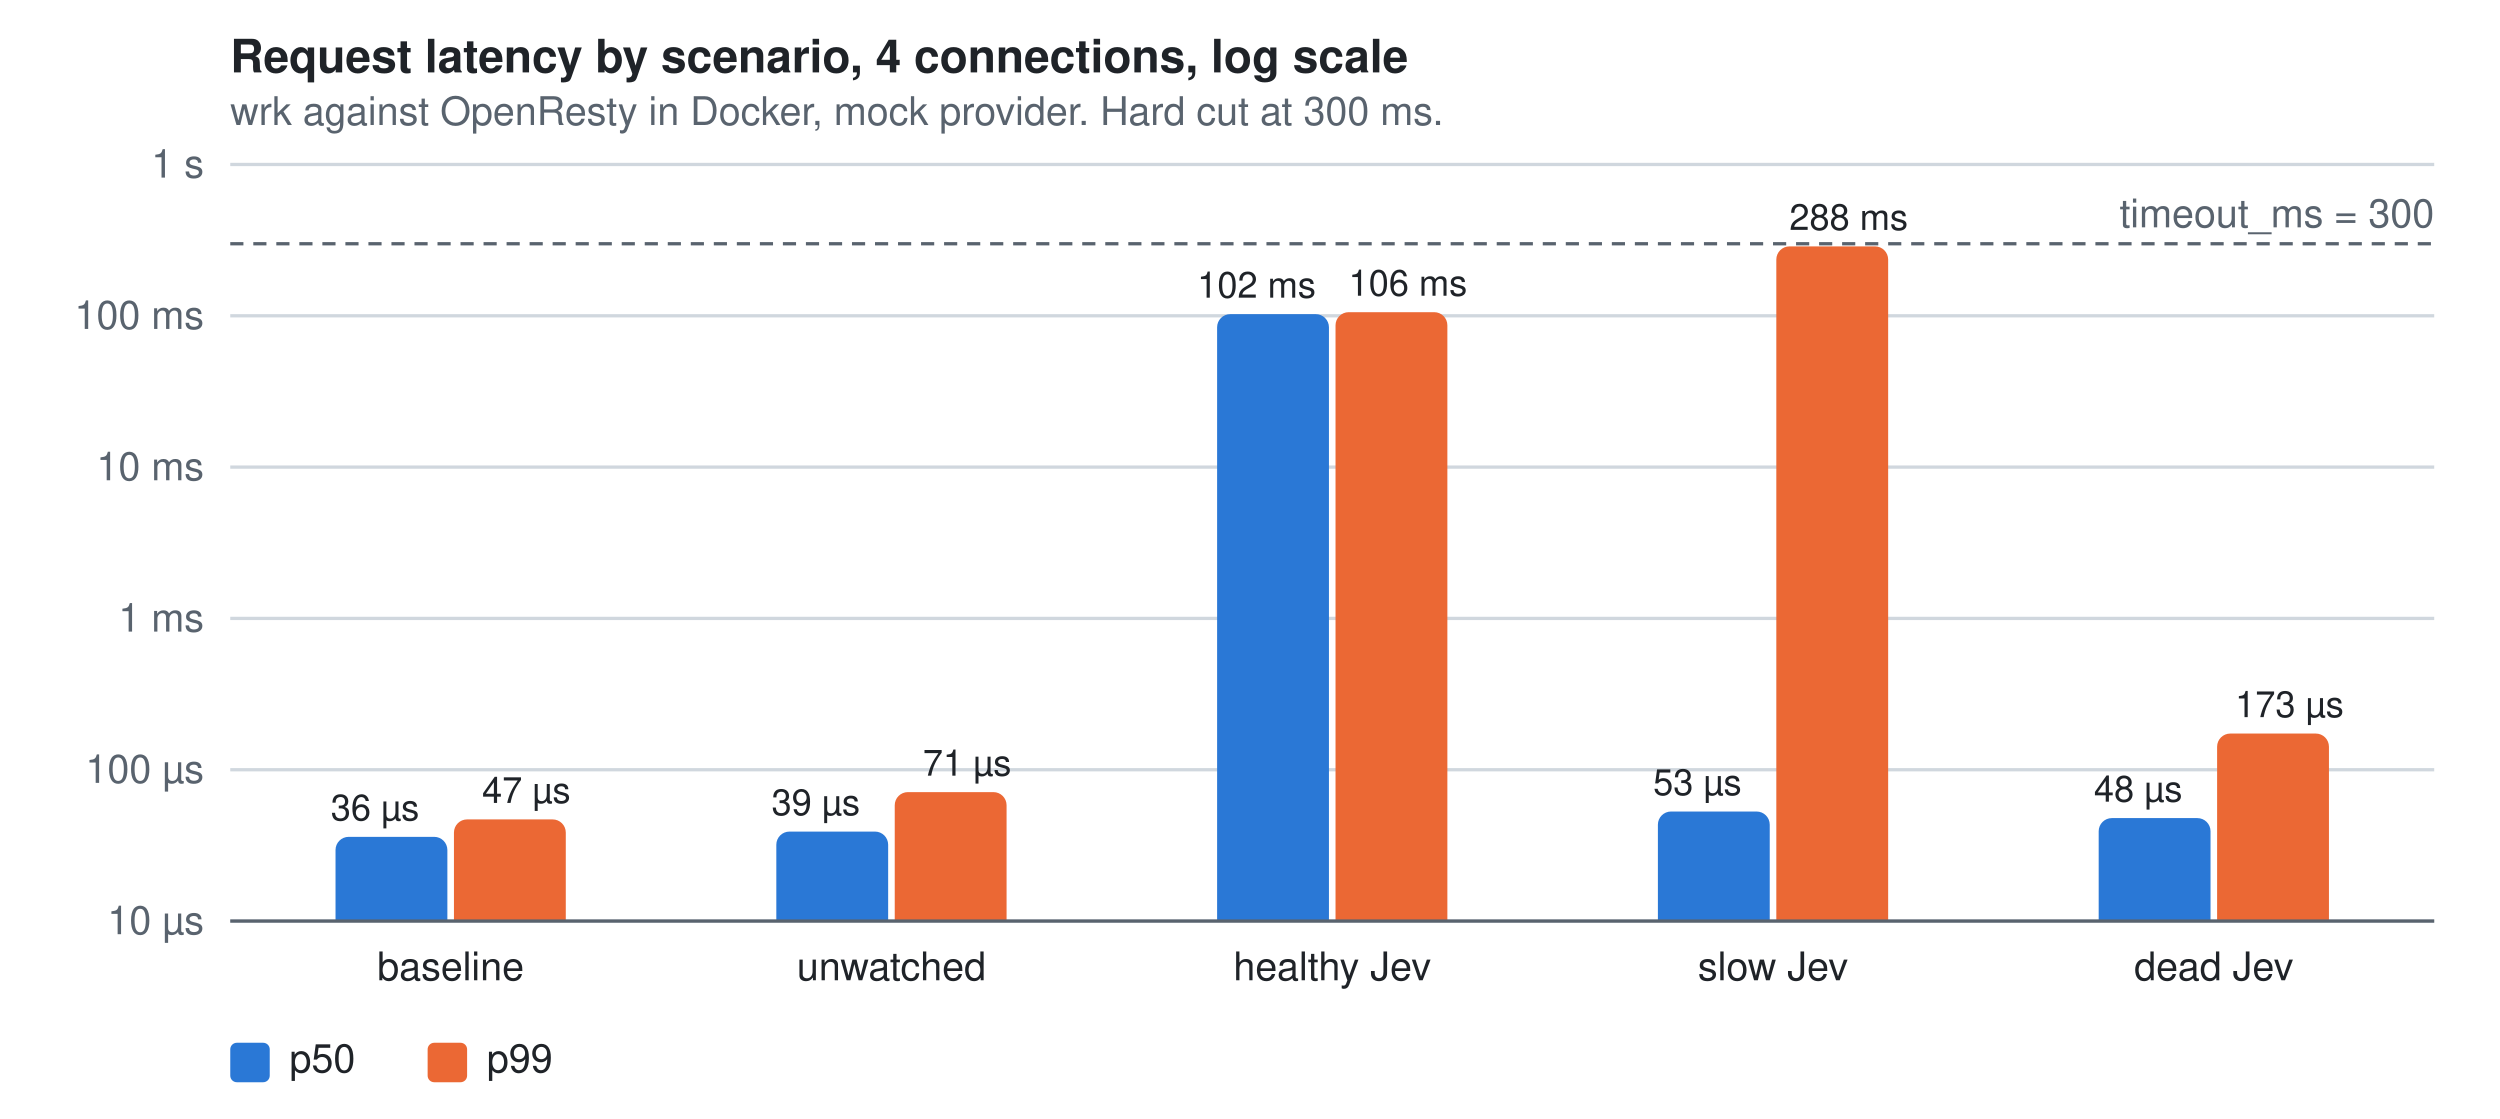
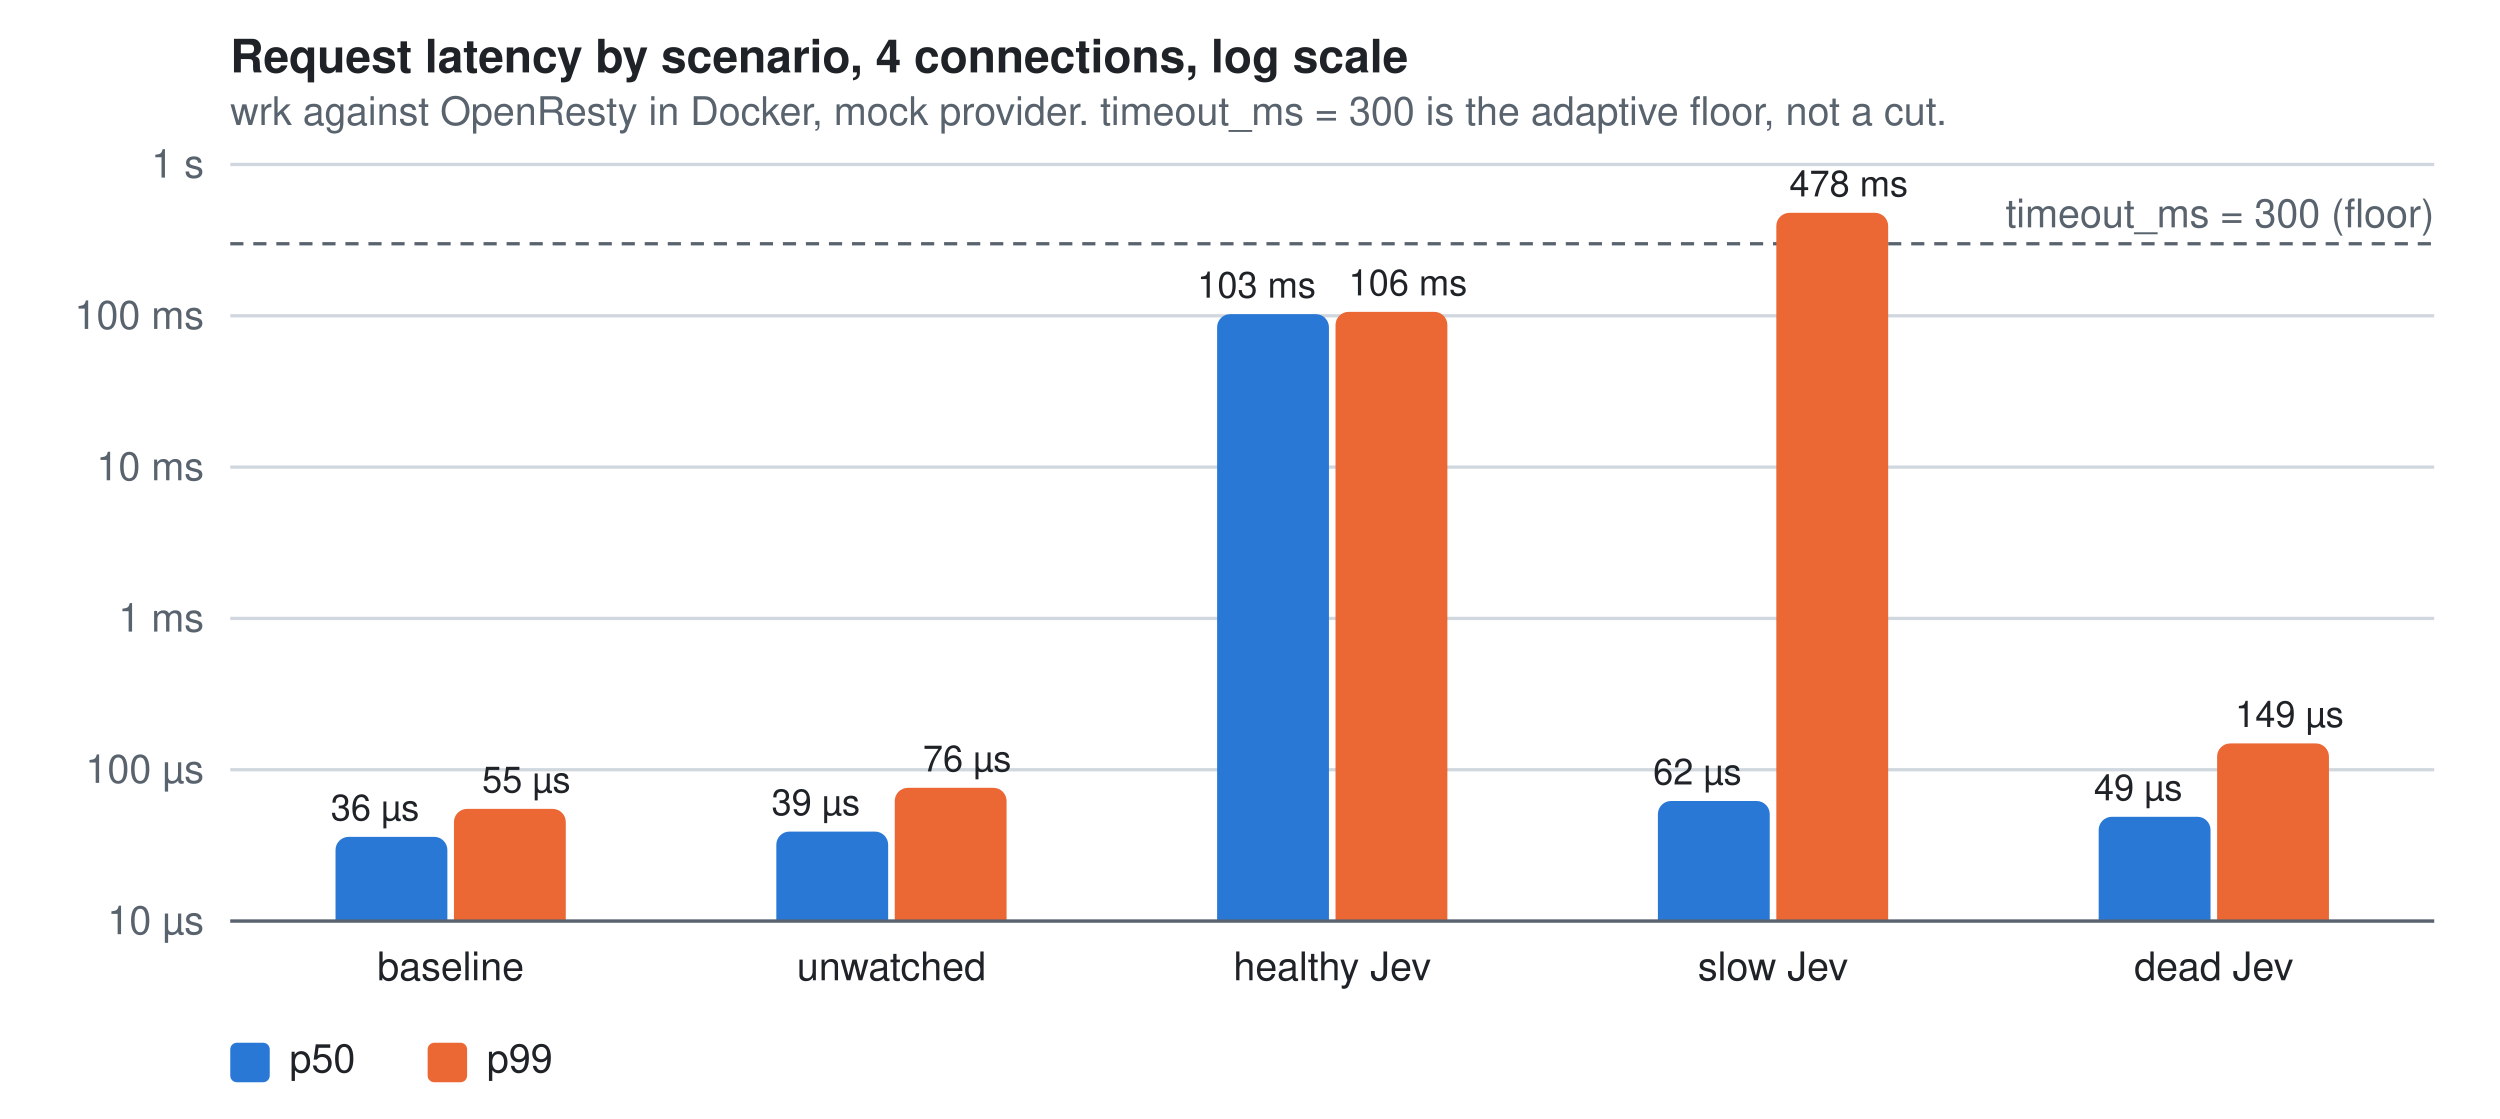
<svg xmlns="http://www.w3.org/2000/svg" width="760" height="340" viewBox="0 0 760 340" font-family="-apple-system,Segoe UI,Helvetica,Arial,sans-serif" font-size="12">
  <text x="70" y="22" font-size="14" font-weight="600" fill="#1f2328">Request latency by scenario, 4 connections, log scale</text>
-   <text x="70" y="38" fill="#59636e">wrk against OpenResty in Docker, mock provider. Hard cut at 300 ms.</text>
+   <text x="70" y="38" fill="#59636e">wrk against OpenResty in Docker, mock provider. timeout_ms = 300 is the adaptive floor, not a cut.</text>
  <line x1="70" x2="740" y1="280.0" y2="280.0" stroke="#d0d7de" stroke-width="1" />
  <text x="62" y="284.0" text-anchor="end" fill="#59636e">10 µs</text>
  <line x1="70" x2="740" y1="234.0" y2="234.0" stroke="#d0d7de" stroke-width="1" />
  <text x="62" y="238.0" text-anchor="end" fill="#59636e">100 µs</text>
  <line x1="70" x2="740" y1="188.0" y2="188.0" stroke="#d0d7de" stroke-width="1" />
  <text x="62" y="192.0" text-anchor="end" fill="#59636e">1 ms</text>
  <line x1="70" x2="740" y1="142.0" y2="142.0" stroke="#d0d7de" stroke-width="1" />
  <text x="62" y="146.0" text-anchor="end" fill="#59636e">10 ms</text>
  <line x1="70" x2="740" y1="96.0" y2="96.0" stroke="#d0d7de" stroke-width="1" />
  <text x="62" y="100.0" text-anchor="end" fill="#59636e">100 ms</text>
  <line x1="70" x2="740" y1="50.0" y2="50.0" stroke="#d0d7de" stroke-width="1" />
  <text x="62" y="54.0" text-anchor="end" fill="#59636e">1 s</text>
  <line x1="70" x2="740" y1="74.1" y2="74.1" stroke="#59636e" stroke-width="1" stroke-dasharray="4 3" />
-   <text x="740" y="69.1" text-anchor="end" fill="#59636e">timeout_ms = 300</text>
+   <text x="740" y="69.1" text-anchor="end" fill="#59636e">timeout_ms = 300 (floor)</text>
  <path d="M102.0,280.0 V258.4 a4,4 0 0 1 4,-4 h26.0 a4,4 0 0 1 4,4 V280.0 Z" fill="#2a78d6" />
  <text x="114.0" y="249.4" text-anchor="middle" fill="#1f2328" font-size="11">36 µs</text>
-   <path d="M138.0,280.0 V253.1 a4,4 0 0 1 4,-4 h26.0 a4,4 0 0 1 4,4 V280.0 Z" fill="#eb6834" />
-   <text x="160.0" y="244.1" text-anchor="middle" fill="#1f2328" font-size="11">47 µs</text>
+   <path d="M138.0,280.0 V249.9 a4,4 0 0 1 4,-4 h26.0 a4,4 0 0 1 4,4 V280.0 Z" fill="#eb6834" />
+   <text x="160.0" y="240.9" text-anchor="middle" fill="#1f2328" font-size="11">55 µs</text>
  <text x="137.0" y="298.0" text-anchor="middle" fill="#1f2328">baseline</text>
  <path d="M236.0,280.0 V256.8 a4,4 0 0 1 4,-4 h26.0 a4,4 0 0 1 4,4 V280.0 Z" fill="#2a78d6" />
  <text x="248.0" y="247.8" text-anchor="middle" fill="#1f2328" font-size="11">39 µs</text>
-   <path d="M272.0,280.0 V244.8 a4,4 0 0 1 4,-4 h26.0 a4,4 0 0 1 4,4 V280.0 Z" fill="#eb6834" />
-   <text x="294.0" y="235.8" text-anchor="middle" fill="#1f2328" font-size="11">71 µs</text>
+   <path d="M272.0,280.0 V243.5 a4,4 0 0 1 4,-4 h26.0 a4,4 0 0 1 4,4 V280.0 Z" fill="#eb6834" />
+   <text x="294.0" y="234.5" text-anchor="middle" fill="#1f2328" font-size="11">76 µs</text>
  <text x="271.0" y="298.0" text-anchor="middle" fill="#1f2328">unwatched</text>
  <path d="M370.0,280.0 V99.5 a4,4 0 0 1 4,-4 h26.0 a4,4 0 0 1 4,4 V280.0 Z" fill="#2a78d6" />
-   <text x="382.0" y="90.5" text-anchor="middle" fill="#1f2328" font-size="11">102 ms</text>
-   <path d="M406.0,280.0 V98.9 a4,4 0 0 1 4,-4 h26.0 a4,4 0 0 1 4,4 V280.0 Z" fill="#eb6834" />
-   <text x="428.0" y="89.9" text-anchor="middle" fill="#1f2328" font-size="11">106 ms</text>
+   <text x="382.0" y="90.5" text-anchor="middle" fill="#1f2328" font-size="11">103 ms</text>
+   <path d="M406.0,280.0 V98.8 a4,4 0 0 1 4,-4 h26.0 a4,4 0 0 1 4,4 V280.0 Z" fill="#eb6834" />
+   <text x="428.0" y="89.8" text-anchor="middle" fill="#1f2328" font-size="11">106 ms</text>
  <text x="405.0" y="298.0" text-anchor="middle" fill="#1f2328">healthy Jev</text>
-   <path d="M504.0,280.0 V250.7 a4,4 0 0 1 4,-4 h26.0 a4,4 0 0 1 4,4 V280.0 Z" fill="#2a78d6" />
-   <text x="516.0" y="241.7" text-anchor="middle" fill="#1f2328" font-size="11">53 µs</text>
-   <path d="M540.0,280.0 V78.9 a4,4 0 0 1 4,-4 h26.0 a4,4 0 0 1 4,4 V280.0 Z" fill="#eb6834" />
-   <text x="562.0" y="69.9" text-anchor="middle" fill="#1f2328" font-size="11">288 ms</text>
+   <path d="M504.0,280.0 V247.5 a4,4 0 0 1 4,-4 h26.0 a4,4 0 0 1 4,4 V280.0 Z" fill="#2a78d6" />
+   <text x="516.0" y="238.5" text-anchor="middle" fill="#1f2328" font-size="11">62 µs</text>
+   <path d="M540.0,280.0 V68.7 a4,4 0 0 1 4,-4 h26.0 a4,4 0 0 1 4,4 V280.0 Z" fill="#eb6834" />
+   <text x="562.0" y="59.7" text-anchor="middle" fill="#1f2328" font-size="11">478 ms</text>
  <text x="539.0" y="298.0" text-anchor="middle" fill="#1f2328">slow Jev</text>
-   <path d="M638.0,280.0 V252.7 a4,4 0 0 1 4,-4 h26.0 a4,4 0 0 1 4,4 V280.0 Z" fill="#2a78d6" />
-   <text x="650.0" y="243.7" text-anchor="middle" fill="#1f2328" font-size="11">48 µs</text>
-   <path d="M674.0,280.0 V227.0 a4,4 0 0 1 4,-4 h26.0 a4,4 0 0 1 4,4 V280.0 Z" fill="#eb6834" />
-   <text x="696.0" y="218.0" text-anchor="middle" fill="#1f2328" font-size="11">173 µs</text>
+   <path d="M638.0,280.0 V252.3 a4,4 0 0 1 4,-4 h26.0 a4,4 0 0 1 4,4 V280.0 Z" fill="#2a78d6" />
+   <text x="650.0" y="243.3" text-anchor="middle" fill="#1f2328" font-size="11">49 µs</text>
+   <path d="M674.0,280.0 V230.0 a4,4 0 0 1 4,-4 h26.0 a4,4 0 0 1 4,4 V280.0 Z" fill="#eb6834" />
+   <text x="696.0" y="221.0" text-anchor="middle" fill="#1f2328" font-size="11">149 µs</text>
  <text x="673.0" y="298.0" text-anchor="middle" fill="#1f2328">dead Jev</text>
  <line x1="70" x2="740" y1="280.0" y2="280.0" stroke="#59636e" stroke-width="1" />
  <rect x="70" y="317" width="12" height="12" rx="2" fill="#2a78d6" />
  <text x="88" y="326" fill="#1f2328">p50</text>
  <rect x="130" y="317" width="12" height="12" rx="2" fill="#eb6834" />
  <text x="148" y="326" fill="#1f2328">p99</text>
</svg>
